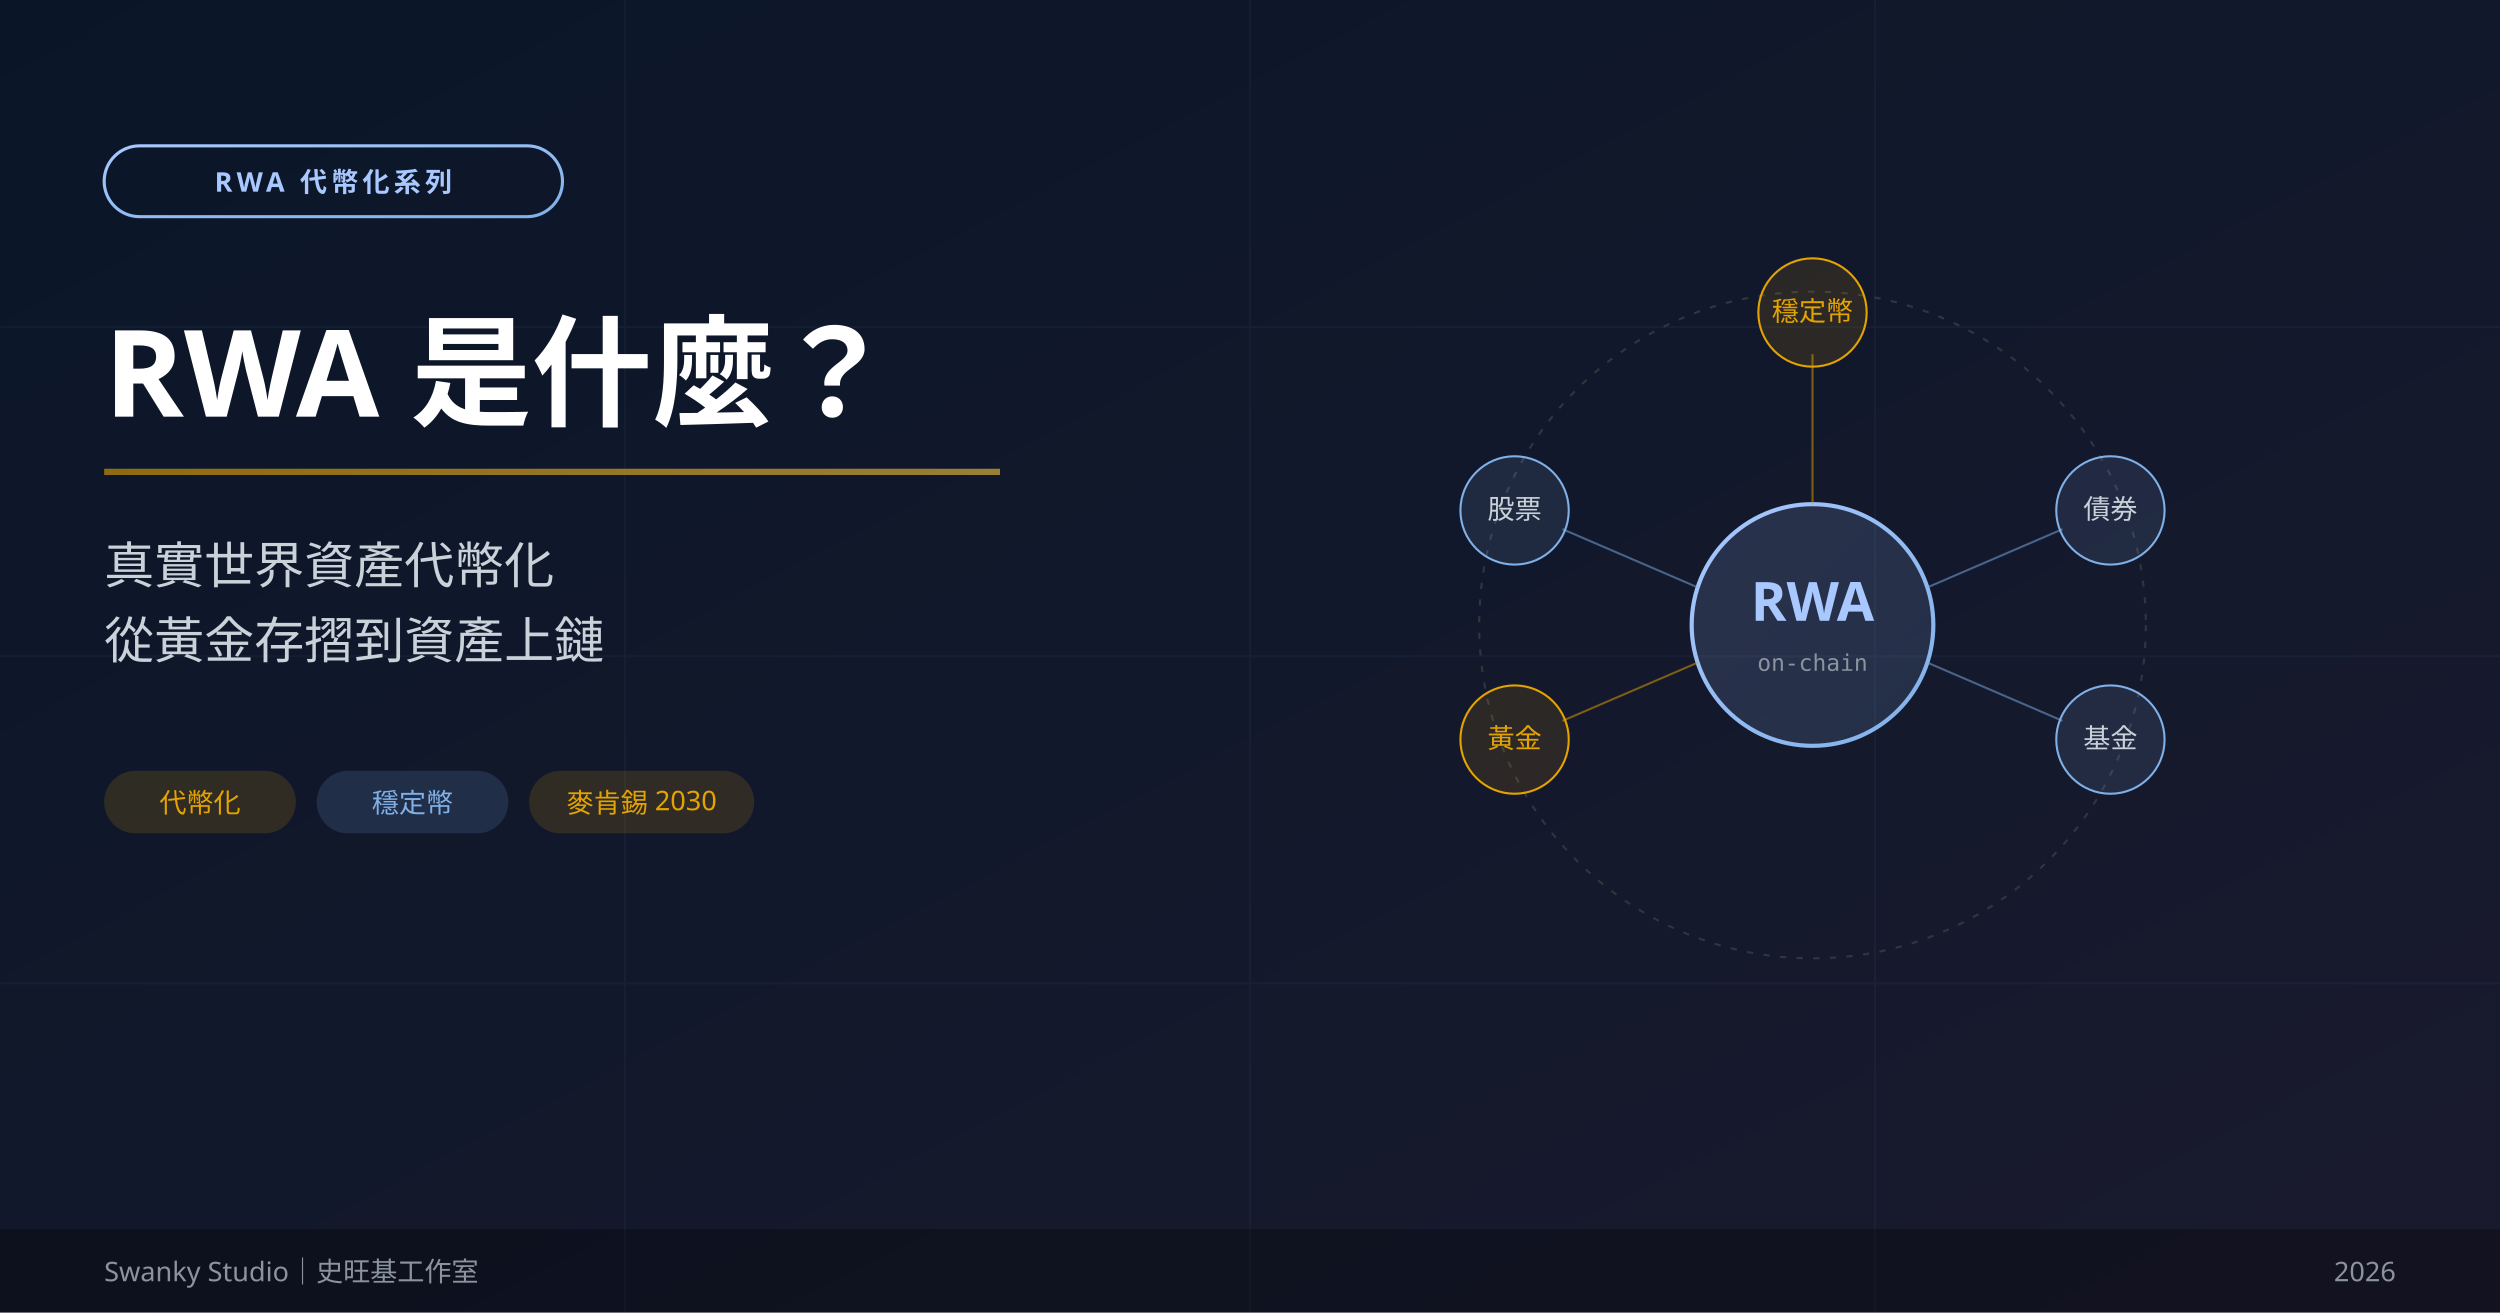
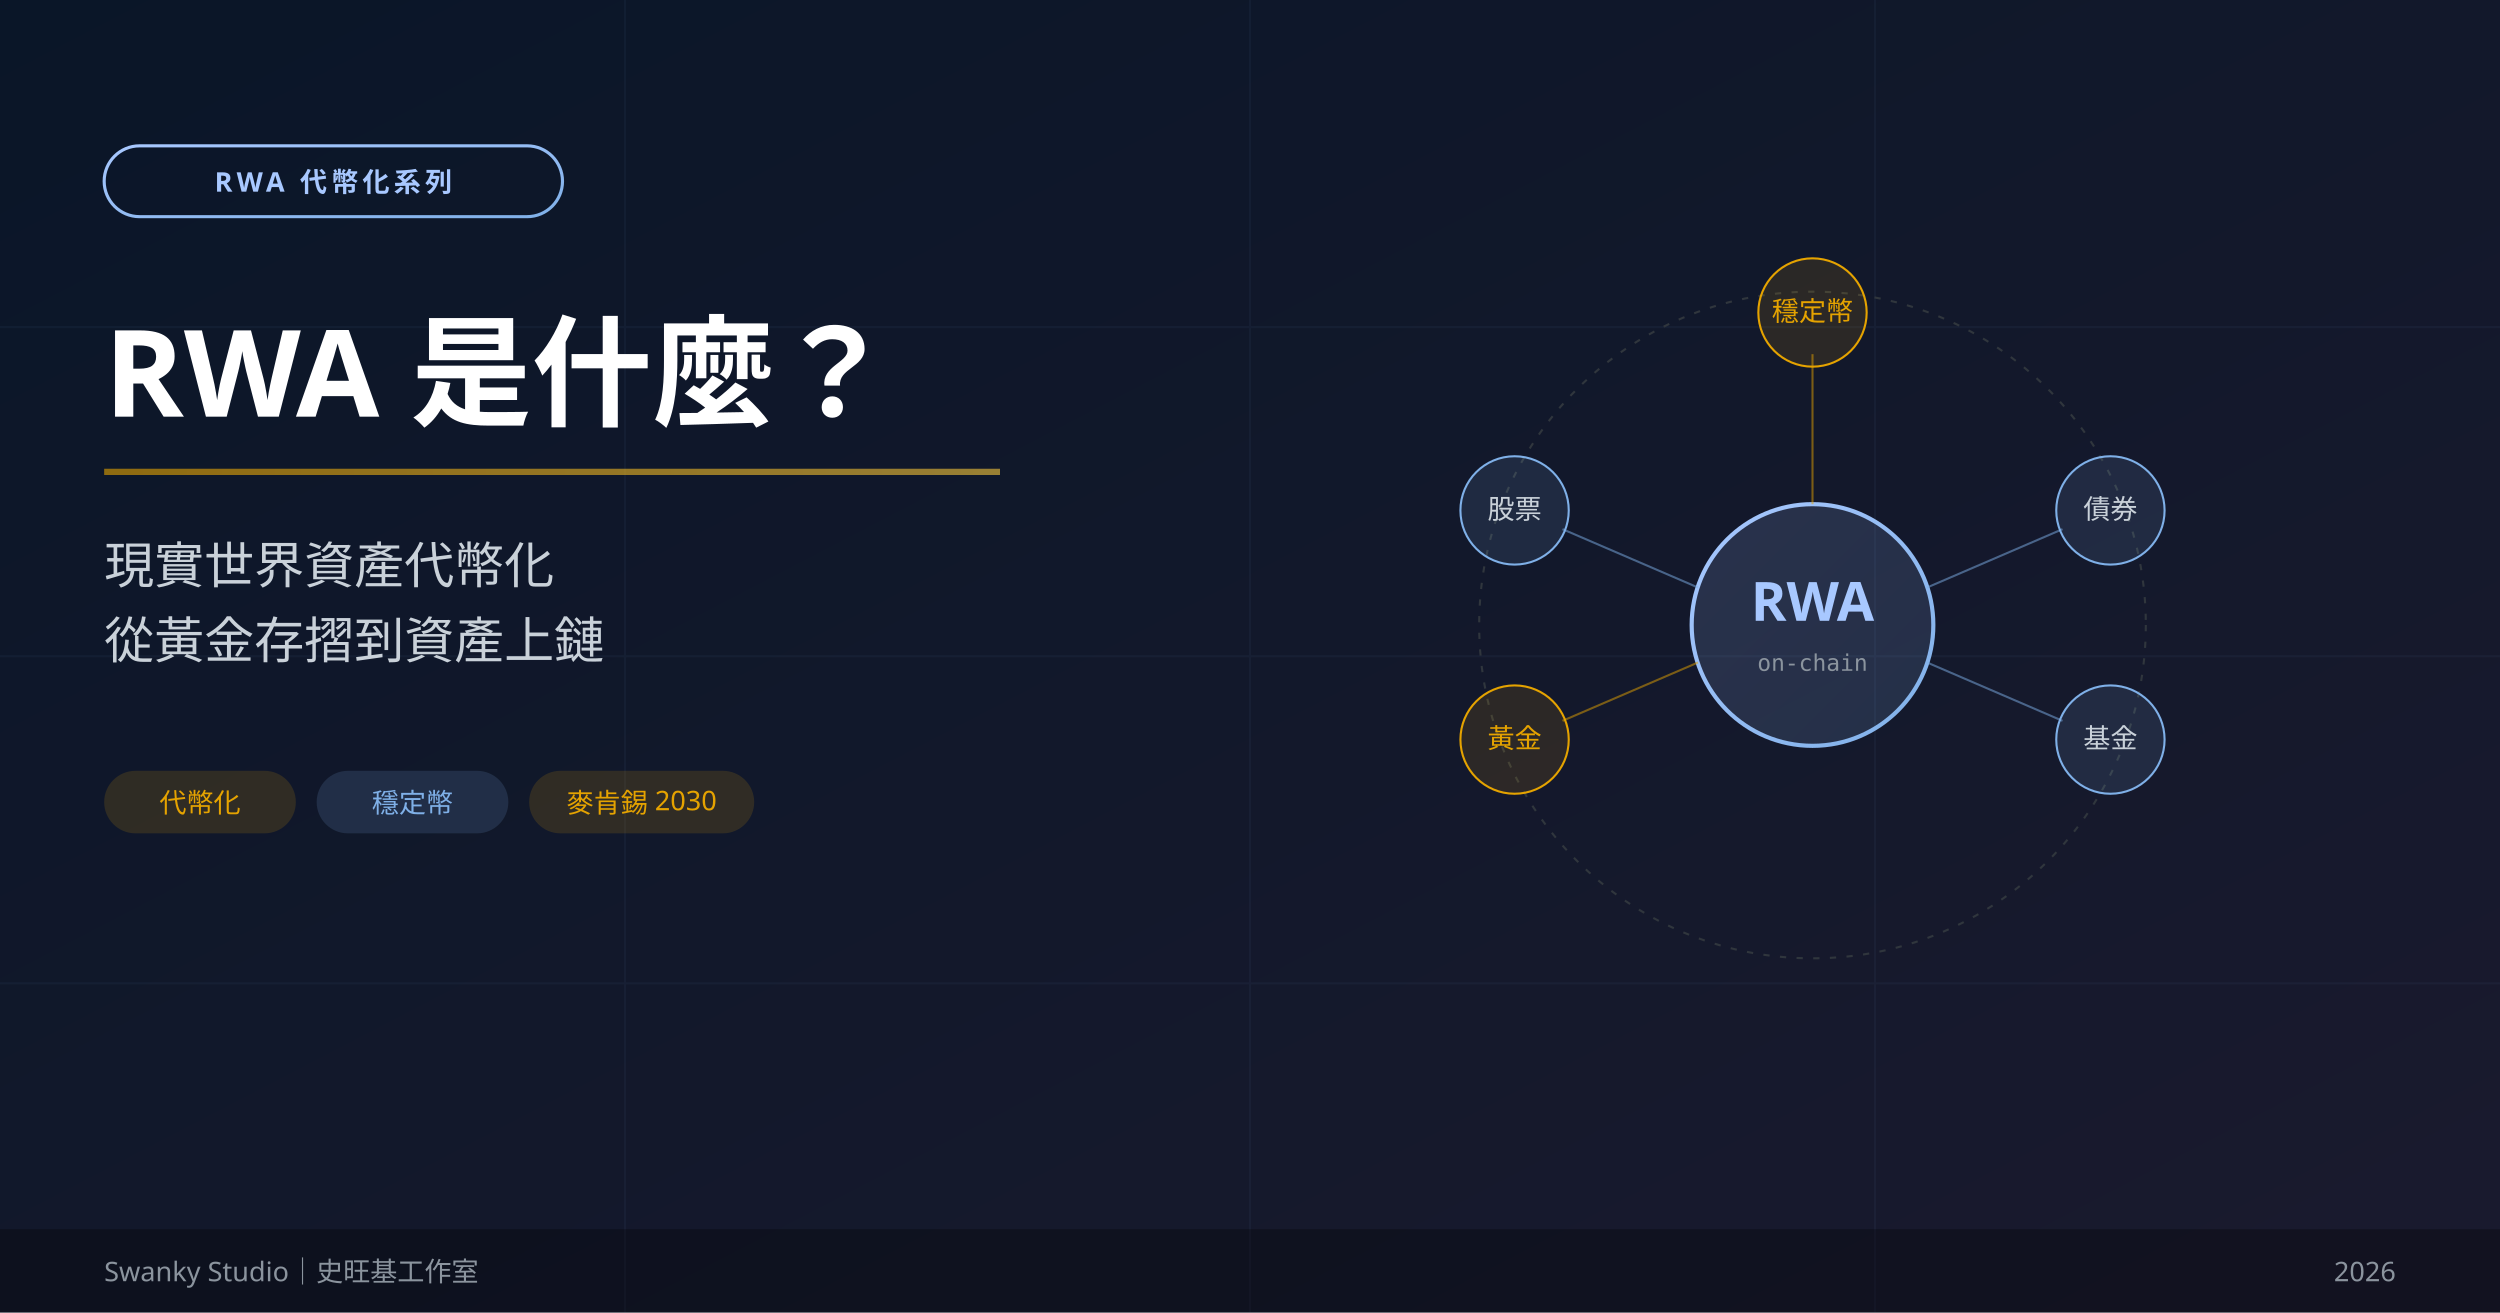
<svg xmlns="http://www.w3.org/2000/svg" viewBox="0 0 1200 630" width="1200" height="630">
  <defs>
    <linearGradient id="bg" x1="0%" y1="0%" x2="100%" y2="100%">
      <stop offset="0%" style="stop-color:#0a1628;stop-opacity:1" />
      <stop offset="100%" style="stop-color:#1a1a2e;stop-opacity:1" />
    </linearGradient>
    <linearGradient id="gold" x1="0%" y1="0%" x2="100%" y2="0%">
      <stop offset="0%" style="stop-color:#E5A300;stop-opacity:1" />
      <stop offset="100%" style="stop-color:#F5C53B;stop-opacity:1" />
    </linearGradient>
    <linearGradient id="clone" x1="0%" y1="0%" x2="100%" y2="100%">
      <stop offset="0%" style="stop-color:#a8c8ff;stop-opacity:1" />
      <stop offset="100%" style="stop-color:#7fb0e8;stop-opacity:1" />
    </linearGradient>
  </defs>
  <rect width="1200" height="630" fill="url(#bg)" />
  <g opacity="0.05" stroke="#7fb0e8" stroke-width="1">
    <line x1="0" y1="157" x2="1200" y2="157" />
    <line x1="0" y1="315" x2="1200" y2="315" />
    <line x1="0" y1="472" x2="1200" y2="472" />
    <line x1="300" y1="0" x2="300" y2="630" />
    <line x1="600" y1="0" x2="600" y2="630" />
    <line x1="900" y1="0" x2="900" y2="630" />
  </g>
  <g transform="translate(870,300)">
    <circle r="160" fill="none" stroke="#30363d" stroke-width="1" stroke-dasharray="3 5" />
    <circle r="58" fill="url(#clone)" fill-opacity="0.15" stroke="url(#clone)" stroke-width="2" />
    <text y="-2" font-family="sans-serif" font-size="26" font-weight="bold" fill="#a8c8ff" text-anchor="middle">RWA</text>
    <text y="22" font-family="monospace" font-size="11" fill="#8b949e" text-anchor="middle">on-chain</text>
    <g font-family="sans-serif" font-size="13" fill="#c9d1d9" text-anchor="middle">
      <line x1="0" y1="-58" x2="0" y2="-130" stroke="#E5A300" stroke-opacity="0.5" />
      <circle cx="0" cy="-150" r="26" fill="#E5A300" fill-opacity="0.12" stroke="#E5A300" stroke-width="1" />
      <text x="0" y="-146" fill="#E5A300">穩定幣</text>
      <line x1="55" y1="-18" x2="120" y2="-46" stroke="#7fb0e8" stroke-opacity="0.5" />
      <circle cx="143" cy="-55" r="26" fill="#7fb0e8" fill-opacity="0.12" stroke="#7fb0e8" stroke-width="1" />
      <text x="143" y="-51">債券</text>
      <line x1="55" y1="18" x2="120" y2="46" stroke="#7fb0e8" stroke-opacity="0.5" />
      <circle cx="143" cy="55" r="26" fill="#7fb0e8" fill-opacity="0.12" stroke="#7fb0e8" stroke-width="1" />
      <text x="143" y="59">基金</text>
      <line x1="-55" y1="18" x2="-120" y2="46" stroke="#E5A300" stroke-opacity="0.5" />
      <circle cx="-143" cy="55" r="26" fill="#E5A300" fill-opacity="0.12" stroke="#E5A300" stroke-width="1" />
      <text x="-143" y="59" fill="#E5A300">黃金</text>
      <line x1="-55" y1="-18" x2="-120" y2="-46" stroke="#7fb0e8" stroke-opacity="0.5" />
      <circle cx="-143" cy="-55" r="26" fill="#7fb0e8" fill-opacity="0.12" stroke="#7fb0e8" stroke-width="1" />
      <text x="-143" y="-51">股票</text>
    </g>
  </g>
  <rect x="50" y="70" width="220" height="34" rx="17" fill="none" stroke="url(#clone)" stroke-width="1.5" />
  <text x="160" y="92" font-family="sans-serif" font-size="13" font-weight="bold" fill="#a8c8ff" text-anchor="middle" letter-spacing="2">RWA 代幣化系列</text>
  <text x="50" y="200" font-family="sans-serif" font-size="58" font-weight="bold" fill="#ffffff">RWA 是什麼？</text>
  <rect x="50" y="225" width="430" height="3" fill="url(#gold)" opacity="0.6" />
-   <text x="50" y="280" font-family="sans-serif" font-size="24" fill="#c9d1d9">真實世界資產代幣化</text>
+   <text x="50" y="280" font-family="sans-serif" font-size="24" fill="#c9d1d9">現實世界資產代幣化</text>
  <text x="50" y="316" font-family="sans-serif" font-size="24" fill="#c9d1d9">從黃金存摺到資產上鏈</text>
  <g font-family="sans-serif" font-size="13" text-anchor="middle">
    <rect x="50" y="370" width="92" height="30" rx="15" fill="#E5A300" opacity="0.15" />
    <text x="96" y="390" fill="#E5A300">代幣化</text>
    <rect x="152" y="370" width="92" height="30" rx="15" fill="#7fb0e8" opacity="0.15" />
    <text x="198" y="390" fill="#7fb0e8">穩定幣</text>
    <rect x="254" y="370" width="108" height="30" rx="15" fill="#E5A300" opacity="0.15" />
    <text x="308" y="390" fill="#E5A300">麥肯錫 2030</text>
  </g>
  <rect x="0" y="590" width="1200" height="40" fill="#000000" opacity="0.3" />
  <text x="50" y="615" font-family="sans-serif" font-size="13" fill="#8b949e">Swanky Studio｜史旺基工作室</text>
  <text x="1150" y="615" font-family="sans-serif" font-size="13" fill="#8b949e" text-anchor="end">2026</text>
</svg>
